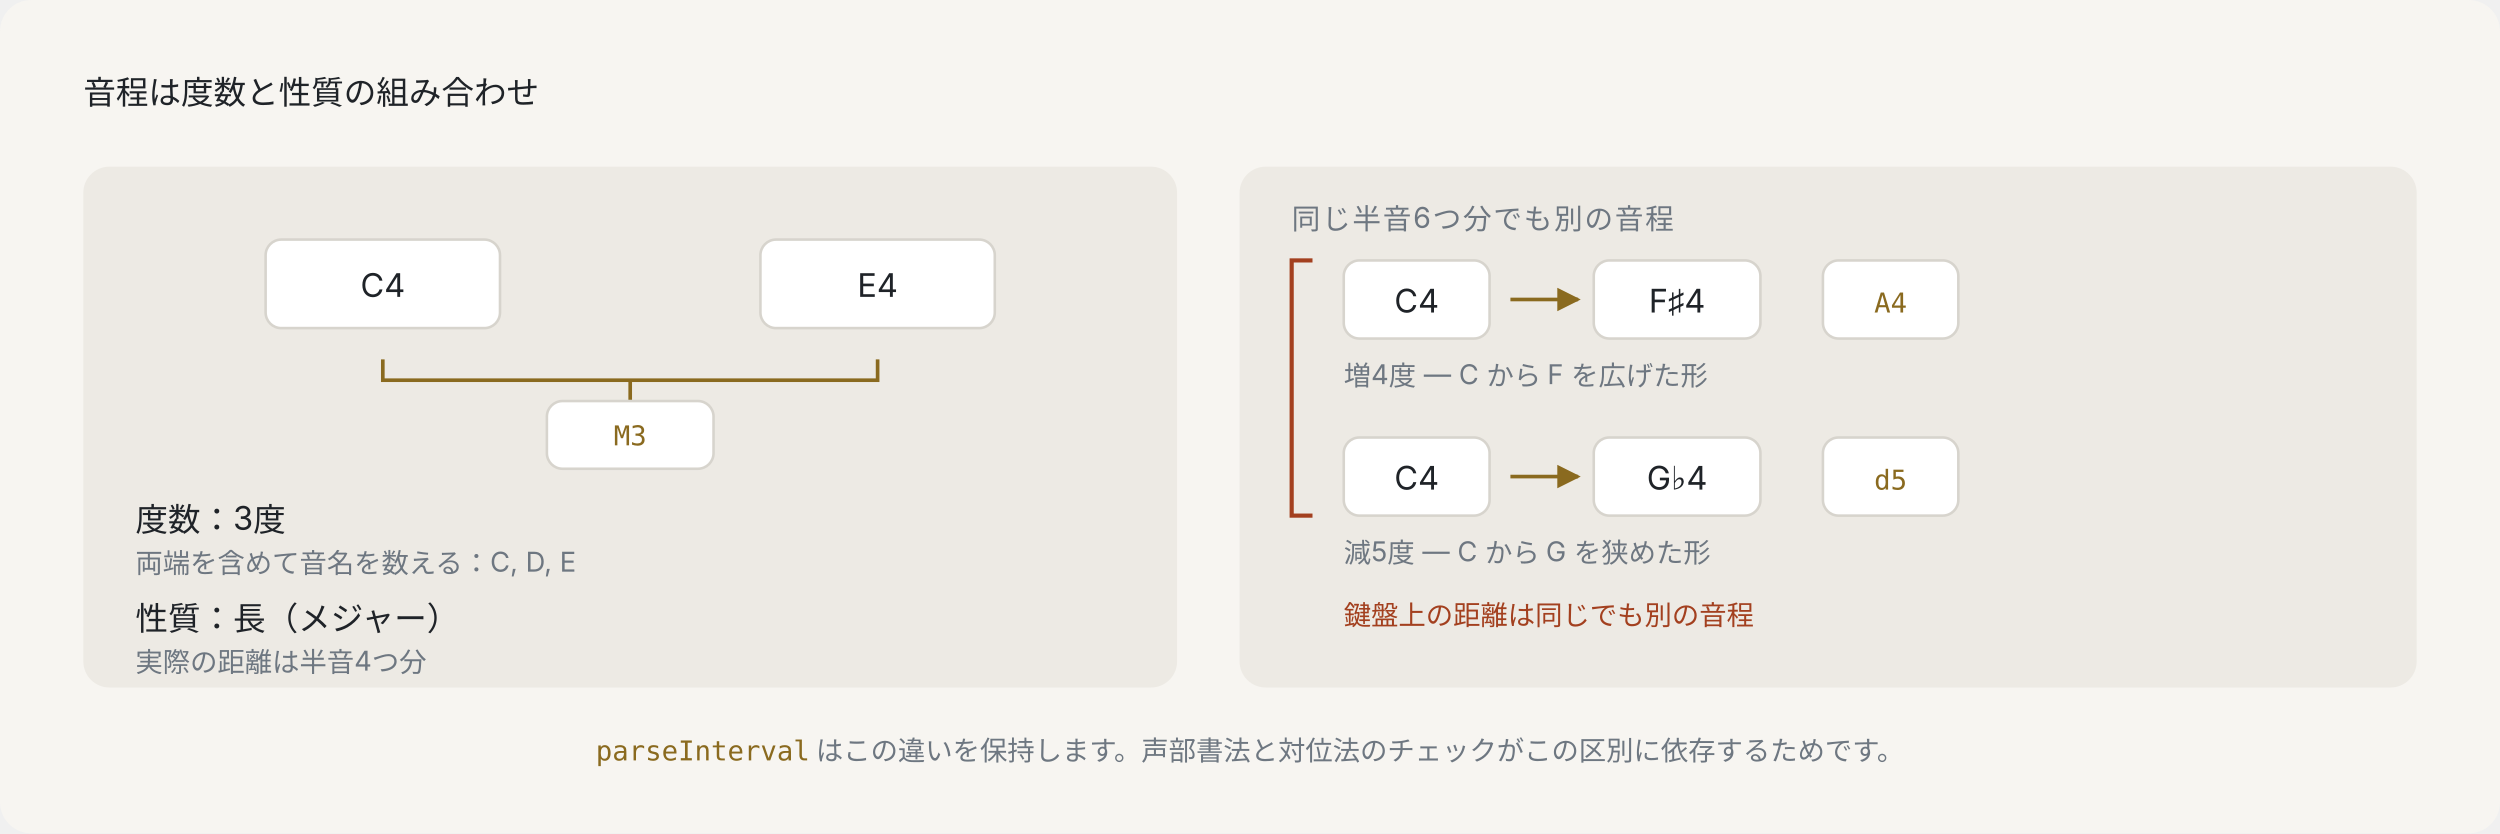
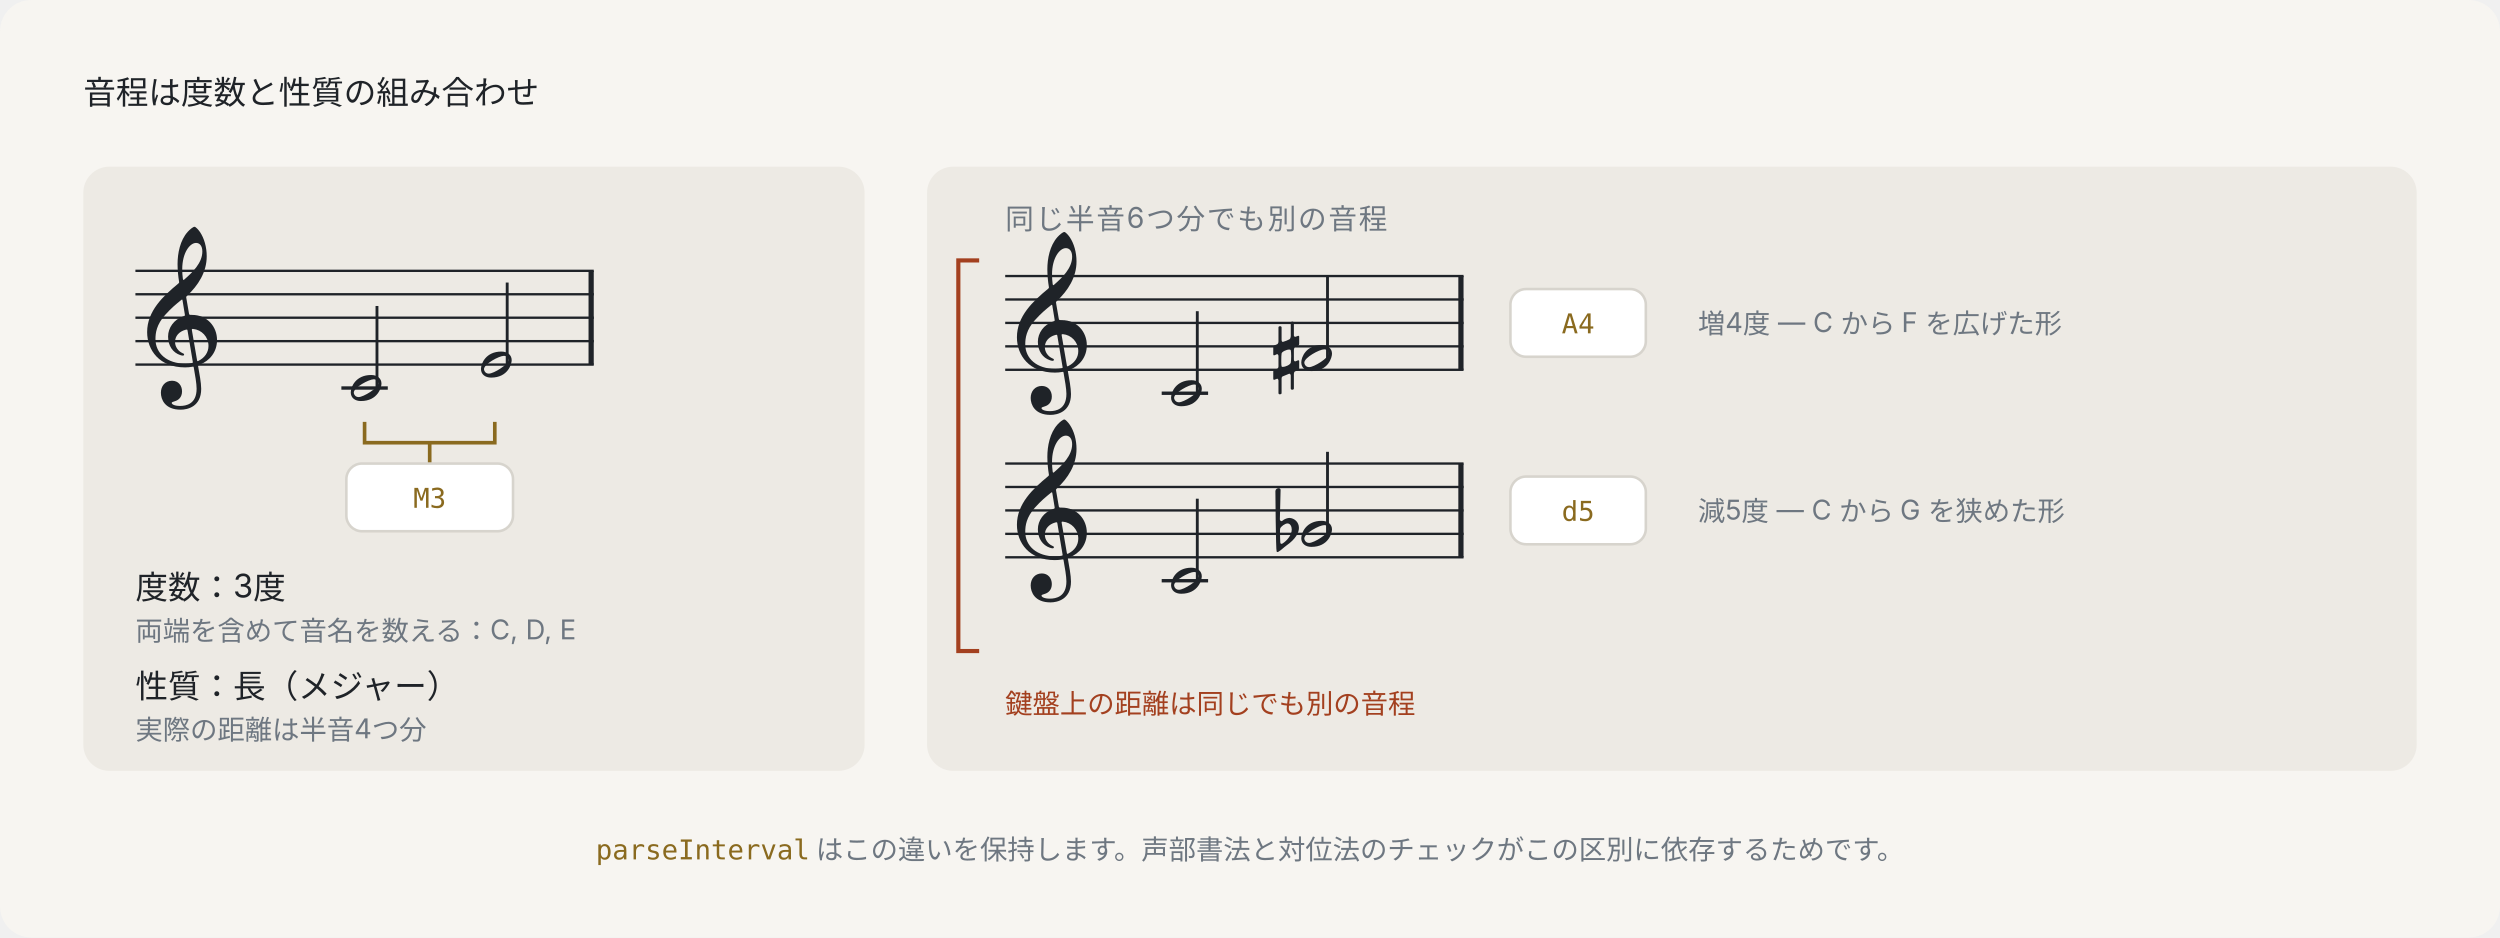
- <svg xmlns="http://www.w3.org/2000/svg" viewBox="0 0 960 320" width="960" height="320" role="img" aria-labelledby="ttl dsc">
+ <svg xmlns="http://www.w3.org/2000/svg" viewBox="0 0 960 360" width="960" height="360" role="img" aria-labelledby="ttl dsc">
  <style>
    .bg    { fill:#f7f5f1 }
    .grp   { fill:#edeae4 }
    .chip  { fill:#ffffff; stroke:#d7d4cd }
    .card  { fill:#ffffff; stroke:#8a6a1f }
    .alt   { fill:#ffffff; stroke:#3f6b8a }
-     .seam  { fill:none; stroke:#b8b4ac; stroke-dasharray:6 5 }
    .rule  { fill:none; stroke:#b8b4ac; stroke-width:1 }
    .ln    { fill:none; stroke:#8a6a1f; stroke-width:1.4 }
    .ln2   { fill:none; stroke:#3f6b8a; stroke-width:1.4 }
    .ah    { fill:#8a6a1f }
    .ah2   { fill:#3f6b8a }
-     .fill1 { fill:#8a6a1f; opacity:.16 }
-     .fill2 { fill:#3f6b8a; opacity:.16 }
    .warn  { fill:none; stroke:#a3401f; stroke-width:1.6 }
    .warnt { fill:#a3401f }
+     .staff { fill:none; stroke:#1f2328; stroke-width:.9 }
+     .bar   { fill:none; stroke:#1f2328; stroke-width:1.2 }
+     .ledger{ fill:none; stroke:#1f2328; stroke-width:1.3 }
+     .stem  { fill:none; stroke:#1f2328; stroke-width:1.1 }
+     .glyph { fill:#1f2328 }
+     .mark  { fill:#a3401f; stroke:none }
+     .markl { fill:none; stroke:#a3401f; stroke-width:1.1 }
    text   { font-family:Inter,"Helvetica Neue","Hiragino Sans","Noto Sans JP",Arial,sans-serif; fill:#1f2328 }
    .h     { font-size:12.5px }
    .lbl   { font-size:11px; fill:#6e7781; letter-spacing:.06em }
    .s     { font-size:10.5px; fill:#6e7781 }
+     .sym   { font-size:12.5px; fill:#8a6a1f }
+     .rn    { font-size:13px }
    .mono  { font-family:ui-monospace,SFMono-Regular,Menlo,Consolas,monospace; font-size:10.5px; fill:#8a6a1f }
    @media (prefers-color-scheme: dark) {
      .bg{fill:#0d1117} .grp{fill:#12171d}
      .chip{fill:#161b22;stroke:#30363d} .card{fill:#161b22;stroke:#d9b45c} .alt{fill:#161b22;stroke:#7fb3d5}
-       .seam{stroke:#484f58} .rule{stroke:#484f58}
+       .rule{stroke:#484f58}
      .ln{stroke:#d9b45c} .ln2{stroke:#7fb3d5} .ah{fill:#d9b45c} .ah2{fill:#7fb3d5}
-       .fill1{fill:#d9b45c} .fill2{fill:#7fb3d5}
-       .warn{stroke:#e08a68} .warnt{fill:#e08a68} .mono{fill:#d9b45c}
-       text{fill:#e6edf3} .lbl{fill:#8b949e} .s{fill:#8b949e}
+       .warn{stroke:#e08a68} .warnt{fill:#e08a68} .mark{fill:#e08a68} .markl{stroke:#e08a68}
+       .staff{stroke:#e6edf3} .bar{stroke:#e6edf3} .ledger{stroke:#e6edf3}
+       .stem{stroke:#e6edf3} .glyph{fill:#e6edf3}
+       text{fill:#e6edf3} .lbl{fill:#8b949e} .s{fill:#8b949e} .sym{fill:#d9b45c} .mono{fill:#d9b45c}
    }
  </style>
  <defs>
+     <path id="gClef" d="M361 262C364 243 364 244 346 238C258 208 201 129 201 44C201 -46 248 -110 316 -133C324 -136 336 -139 343 -139C351 -139 355 -134 355 -128C355 -121 347 -118 340 -115C298 -97 268 -54 268 -8C268 49 307 92 368 109C384 113 386 112 388 101L438 -197C440 -208 439 -208 424 -211C408 -214 388 -216 368 -216C193 -216 80 -119 80 20C80 79 90 158 173 252C233 319 279 356 326 394C336 402 338 401 340 390ZM470 943C503 943 530 916 530 861C530 750 435 660 356 591C349 585 345 586 343 599C339 625 337 659 337 691C337 847 409 943 470 943ZM430 103C428 115 429 118 441 117C522 110 589 42 589 -46C589 -109 551 -160 495 -188C483 -194 481 -194 479 -182ZM376 415C374 427 376 428 382 434C490 535 572 662 572 815C572 902 548 988 507 1048C492 1070 466 1098 455 1098C441 1098 410 1072 390 1050C316 968 292 843 292 739C292 681 299 616 306 575C308 563 309 561 297 551C153 432 0 289 0 87C0 -87 119 -252 364 -252C387 -252 413 -250 433 -246C444 -244 446 -243 448 -255C460 -322 475 -409 475 -456C475 -604 375 -622 316 -622C262 -622 236 -606 236 -593C236 -586 245 -583 268 -576C299 -567 335 -540 335 -482C335 -427 300 -380 239 -380C172 -380 132 -433 132 -495C132 -560 171 -658 322 -658C389 -658 519 -628 519 -458C519 -401 501 -306 490 -244C488 -232 489 -233 503 -227C604 -187 671 -102 671 11C671 139 577 252 430 252C404 252 404 252 401 270Z" />
+     <path id="noteheadHalf" d="M75 -87C54 -87 42 -76 35 -64C32 -58 29 -51 29 -44C29 5 174 84 221 84C240 84 251 75 258 63C261 57 264 51 264 44C264 1 123 -87 75 -87ZM97 -125C262 -125 295 9 295 42C295 93 254 125 196 125C47 125 0 10 0 -42C0 -95 42 -125 97 -125Z" />
+     <path id="accidentalSharp" d="M168 -45C162 -65 115 -85 92 -85C86 -85 81 -83 80 -80C78 -76 77 -54 77 -30C77 1 78 36 80 44C82 61 128 82 153 82C160 82 166 80 168 76C170 71 172 46 172 19C172 -8 170 -36 168 -45ZM237 118C244 121 249 129 249 135V206C249 211 246 214 242 214C240 214 239 214 237 213C237 213 217 205 212 204C205 204 198 209 198 217V339C198 345 192 350 184 350C174 350 168 345 168 339V209C167 199 164 186 155 180C143 173 109 159 92 155C83 155 80 167 80 175V295C80 301 73 306 66 306C56 306 50 301 50 295V160C50 146 44 136 38 133C32 130 12 122 12 122C5 120 0 112 0 106V35C0 29 3 26 8 26C12 26 31 35 34 37C35 37 36 38 37 38C44 38 50 28 50 20V-79C50 -90 45 -99 39 -102C33 -104 12 -113 12 -113C5 -115 0 -123 0 -129V-200C0 -206 3 -209 8 -209C9 -209 11 -208 12 -208C12 -208 26 -202 35 -199C36 -198 37 -198 38 -198C45 -198 50 -209 50 -214V-337C50 -343 56 -348 63 -348C73 -348 80 -343 80 -337V-198C80 -185 85 -178 90 -176L151 -151C152 -151 154 -150 155 -150C163 -150 168 -162 168 -168V-293C168 -299 174 -304 181 -304C192 -304 198 -299 198 -293V-151C198 -143 202 -131 209 -128C216 -125 237 -117 237 -117C244 -114 249 -106 249 -100V-29C249 -24 246 -21 242 -21C240 -21 239 -21 237 -22L211 -32C205 -32 198 -26 198 -14V79C198 86 203 105 211 108Z" />
+     <path id="accidentalFlat" d="M47 -81C47 -81 44 -21 44 19C44 35 45 47 46 51C53 71 93 100 116 100C145 100 157 67 157 42C157 -12 111 -66 68 -93C64 -95 61 -96 58 -96C49 -96 47 -86 47 -81ZM12 -170C15 -174 18 -175 21 -175C24 -175 27 -173 27 -173C57 -156 81 -129 106 -112C195 -50 226 11 226 57C226 114 182 150 136 153C119 153 95 145 81 136C75 131 64 122 59 122C57 122 56 122 54 123C47 126 43 133 43 140C44 162 50 402 50 422C50 433 41 439 31 439C17 439 1 429 0 411C0 411 4 -160 12 -170Z" />
    <marker id="a" markerUnits="userSpaceOnUse" markerWidth="9" markerHeight="9" refX="8" refY="4.5" orient="auto">
      <path class="ah" d="M0,0 L9,4.5 L0,9 z" />
    </marker>
    <marker id="b" markerUnits="userSpaceOnUse" markerWidth="9" markerHeight="9" refX="8" refY="4.5" orient="auto">
      <path class="ah2" d="M0,0 L9,4.5 L0,9 z" />
    </marker>
+     <marker id="w" markerUnits="userSpaceOnUse" markerWidth="9" markerHeight="9" refX="8" refY="4.5" orient="auto">
+       <path class="mark" d="M0,0 L9,4.5 L0,9 z" />
+     </marker>
  </defs>
-   <rect class="bg" x="0" y="0" width="960" height="320" rx="12" />
+   <rect class="bg" x="0" y="0" width="960" height="360" rx="12" />
  <text class="h" x="32" y="40">音程は度数と性質の組み合わせ</text>
-   <rect class="grp" x="32" y="64" width="420" height="200" rx="10" />
-   <rect class="chip" x="102" y="92" width="90" height="34" rx="6" />
-   <text class="h" x="147" y="114" text-anchor="middle">C4</text>
-   <rect class="chip" x="292" y="92" width="90" height="34" rx="6" />
-   <text class="h" x="337" y="114" text-anchor="middle">E4</text>
-   <path class="ln" d="M147,138 L147,146 L337,146 L337,138" />
-   <path class="ln" d="M242,146 L242,154" />
-   <rect class="chip" x="210" y="154" width="64" height="26" rx="6" />
-   <text class="mono" x="242" y="171" text-anchor="middle">M3</text>
-   <text class="h" x="52" y="204">度数：3度</text>
-   <text class="s" x="52" y="220">両端を含めて音名を数える：C, D, E</text>
-   <text class="h" x="52" y="242">性質：長（メジャー）</text>
-   <text class="s" x="52" y="258">実際の距離は半音4つ分</text>
-   <rect class="grp" x="476" y="64" width="452" height="200" rx="10" />
-   <text class="lbl" x="496" y="88">同じ半音6つ分でも別の音程</text>
-   <path class="warn" d="M504,100 L496,100 L496,198 L504,198" />
-   <rect class="chip" x="516" y="100" width="56" height="30" rx="6" />
-   <text class="h" x="544" y="120" text-anchor="middle">C4</text>
-   <path class="ln" d="M580,115 L606,115" marker-end="url(#a)" />
-   <rect class="chip" x="612" y="100" width="64" height="30" rx="6" />
-   <text class="h" x="644" y="120" text-anchor="middle">F♯4</text>
-   <rect class="chip" x="700" y="100" width="52" height="30" rx="6" />
-   <text class="mono" x="726" y="120" text-anchor="middle">A4</text>
-   <text class="s" x="516" y="148">増4度 — C から F を広げた形</text>
-   <rect class="chip" x="516" y="168" width="56" height="30" rx="6" />
-   <text class="h" x="544" y="188" text-anchor="middle">C4</text>
-   <path class="ln" d="M580,183 L606,183" marker-end="url(#a)" />
-   <rect class="chip" x="612" y="168" width="64" height="30" rx="6" />
-   <text class="h" x="644" y="188" text-anchor="middle">G♭4</text>
-   <rect class="chip" x="700" y="168" width="52" height="30" rx="6" />
-   <text class="mono" x="726" y="188" text-anchor="middle">d5</text>
-   <text class="s" x="516" y="216">減5度 — C から G を狭めた形</text>
-   <text class="warnt" font-size="10.5" x="516" y="240">鍵盤上の距離は同じでも別の音程</text>
-   <text class="s" x="480" y="292" text-anchor="middle">
+   <rect class="grp" x="32" y="64" width="300" height="232" rx="10" />
+   <g class="glyph">
+     <path class="staff" d="M52 104H228M52 113H228M52 122H228M52 131H228M52 140H228" />
+     <use href="#gClef" transform="translate(56.5 131) scale(0.04 -0.04)" />
+     <path class="bar" style="stroke-width:2" d="M227 104V140" />
+     <use href="#noteheadHalf" transform="translate(134.69 149) scale(0.04 -0.04)" />
+     <path class="ledger" d="M131.09 149h17.82" />
+     <path class="stem" d="M144.76 149V117.5" />
+     <use href="#noteheadHalf" transform="translate(184.69 140) scale(0.04 -0.04)" />
+     <path class="stem" d="M194.76 140V108.5" />
+   </g>
+   <path class="ln" d="M140,162 L140,170 L190,170 L190,162" />
+   <path class="ln" d="M165,170 L165,178" />
+   <rect class="chip" x="133" y="178" width="64" height="26" rx="6" />
+   <text class="mono" x="165" y="195" text-anchor="middle">M3</text>
+   <text class="h" x="52" y="230">度数：3度</text>
+   <text class="s" x="52" y="246">両端を含めて音名を数える：C, D, E</text>
+   <text class="h" x="52" y="268">性質：長（メジャー）</text>
+   <text class="s" x="52" y="284">実際の距離は半音4つ分</text>
+   <rect class="grp" x="356" y="64" width="572" height="232" rx="10" />
+   <text class="lbl" x="386" y="88">同じ半音6つ分でも別の音程</text>
+   <path class="warn" d="M376,100 L368,100 L368,250 L376,250" />
+   <g class="glyph">
+     <path class="staff" d="M386 106H562M386 115H562M386 124H562M386 133H562M386 142H562" />
+     <use href="#gClef" transform="translate(390.5 133) scale(0.04 -0.04)" />
+     <path class="bar" style="stroke-width:2" d="M561 106V142" />
+     <use href="#noteheadHalf" transform="translate(449.69 151) scale(0.04 -0.04)" />
+     <path class="ledger" d="M446.09 151h17.82" />
+     <path class="stem" d="M459.76 151V119.5" />
+     <use href="#noteheadHalf" transform="translate(499.69 137.5) scale(0.04 -0.04)" />
+     <use href="#accidentalSharp" transform="translate(488.93 137.5) scale(0.04 -0.04)" />
+     <path class="stem" d="M509.76 137.5V106" />
+     <path class="staff" d="M386 178H562M386 187H562M386 196H562M386 205H562M386 214H562" />
+     <use href="#gClef" transform="translate(390.5 205) scale(0.04 -0.04)" />
+     <path class="bar" style="stroke-width:2" d="M561 178V214" />
+     <use href="#noteheadHalf" transform="translate(449.69 223) scale(0.04 -0.04)" />
+     <path class="ledger" d="M446.09 223h17.82" />
+     <path class="stem" d="M459.76 223V191.5" />
+     <use href="#noteheadHalf" transform="translate(499.69 205) scale(0.04 -0.04)" />
+     <use href="#accidentalFlat" transform="translate(489.75 205) scale(0.04 -0.04)" />
+     <path class="stem" d="M509.76 205V173.5" />
+   </g>
+   <rect class="chip" x="580" y="111" width="52" height="26" rx="6" />
+   <text class="mono" x="606" y="128" text-anchor="middle">A4</text>
+   <text class="s" x="652" y="128">増4度 — C から F を広げた形</text>
+   <rect class="chip" x="580" y="183" width="52" height="26" rx="6" />
+   <text class="mono" x="606" y="200" text-anchor="middle">d5</text>
+   <text class="s" x="652" y="200">減5度 — C から G を狭めた形</text>
+   <text class="warnt" font-size="10.5" x="386" y="274">鍵盤上の距離は同じでも別の音程</text>
+   <text class="s" x="480" y="330" text-anchor="middle">
    <tspan class="mono">parseInterval</tspan> はこの違いを保持します。声部書法と対位法のチェックがこの区別に依存するためです。</text>
</svg>
